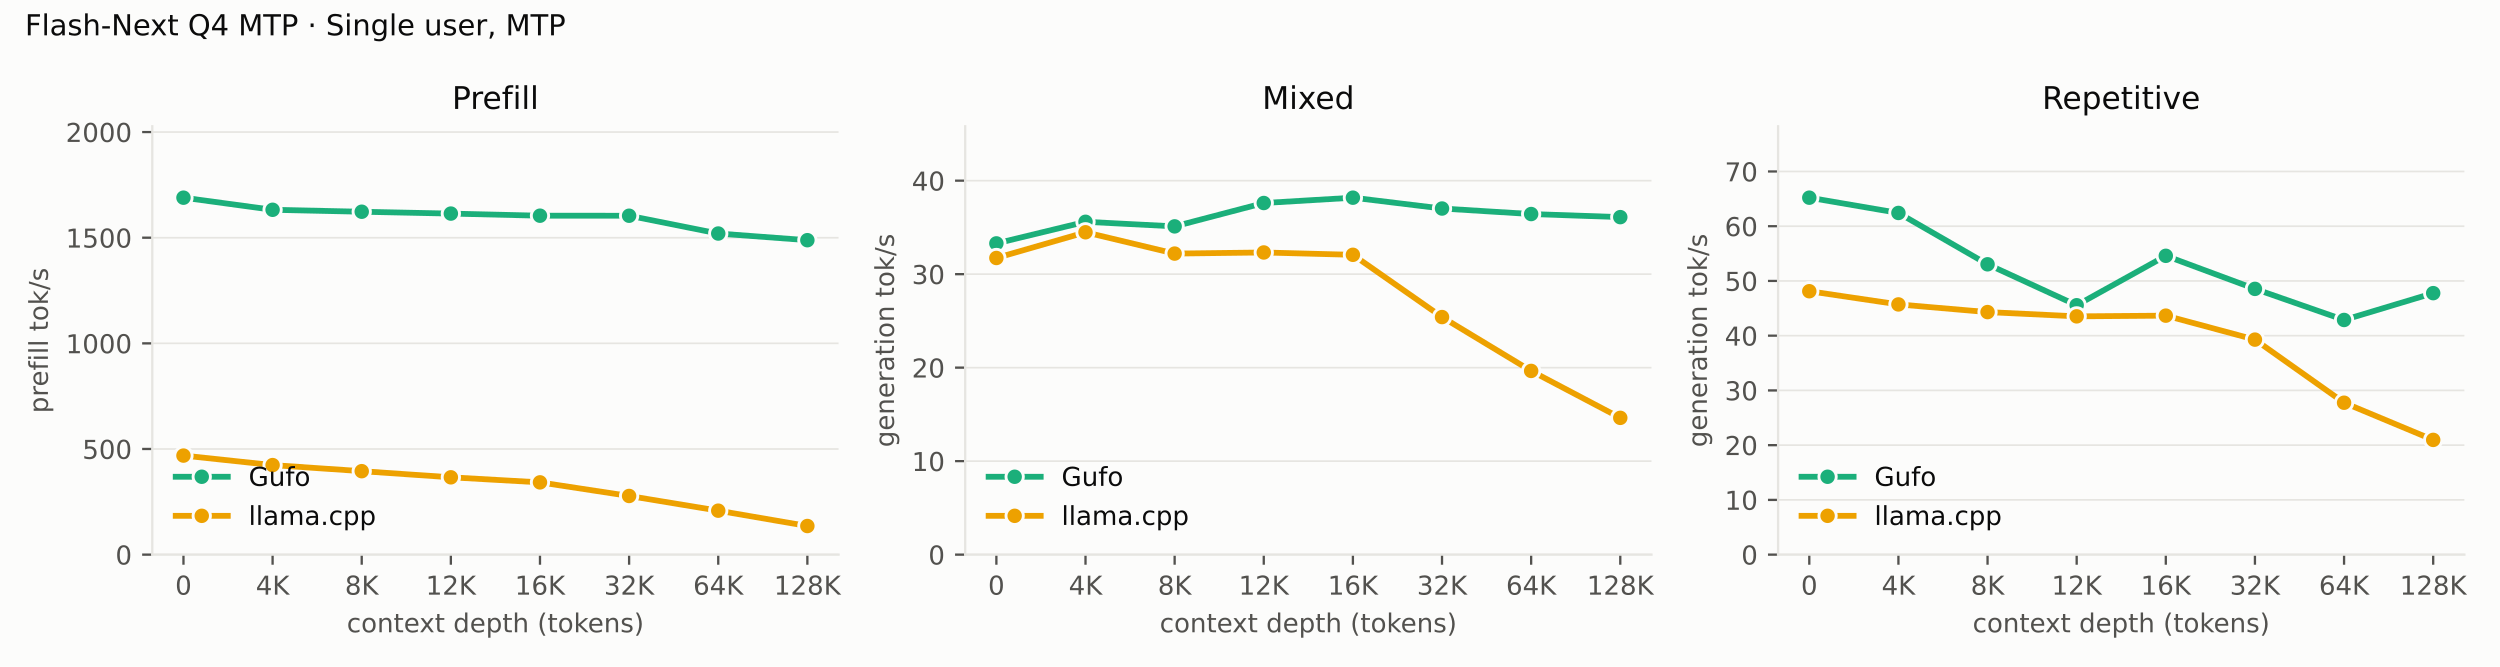
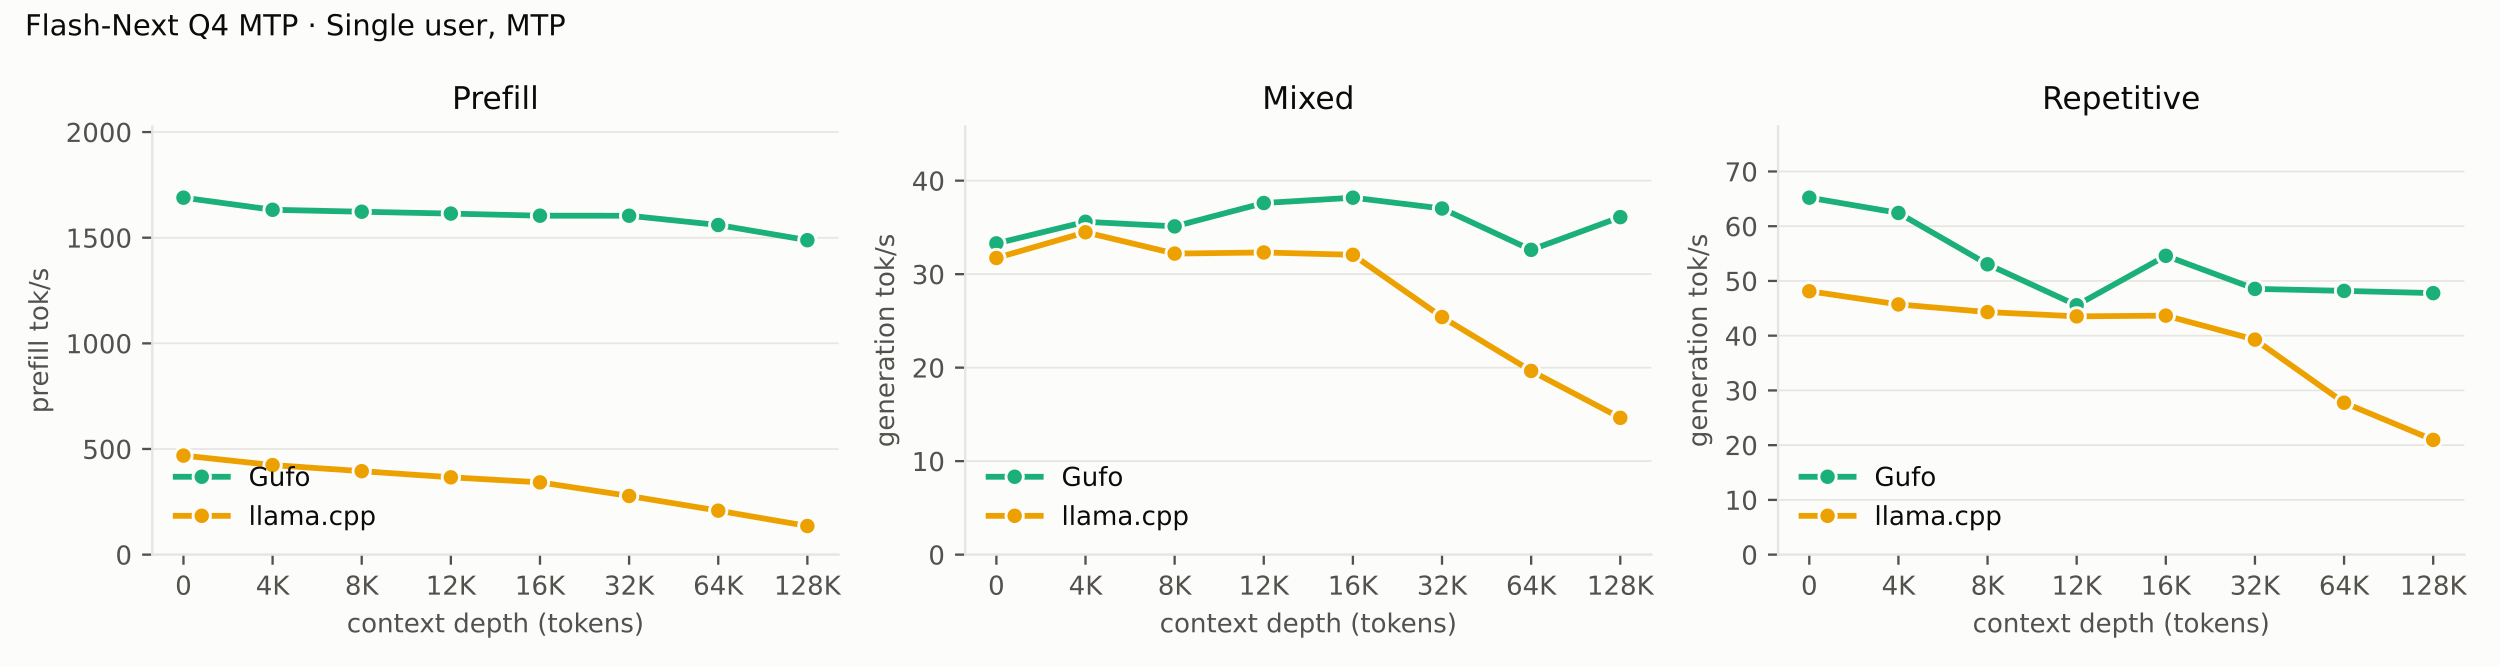
<svg xmlns="http://www.w3.org/2000/svg" xmlns:xlink="http://www.w3.org/1999/xlink" width="864pt" height="230.4pt" viewBox="0 0 864 230.4" version="1.1">
  <defs>
    <style type="text/css">*{stroke-linejoin: round; stroke-linecap: butt}</style>
  </defs>
  <g id="figure_1">
    <g id="patch_1">
      <path d="M 0 230.4 L 864 230.4 L 864 0 L 0 0 z " style="fill: #fcfcfb" />
    </g>
    <g id="axes_1">
      <g id="patch_2">
        <path d="M 52.626 191.679 L 289.806 191.679 L 289.806 43.647 L 52.626 43.647 z " style="fill: #fcfcfb" />
      </g>
      <g id="matplotlib.axis_1">
        <g id="xtick_1">
          <g id="line2d_1">
            <defs>
              <path id="m1ebf051f68" d="M 0 0 L 0 3.5 " style="stroke: #52514e; stroke-width: 0.8" />
            </defs>
            <g>
              <use xlink:href="#m1ebf051f68" x="63.407" y="191.679" style="fill: #52514e; stroke: #52514e; stroke-width: 0.8" />
            </g>
          </g>
          <g id="text_1">
            <text style="font-size: 9px; font-family: 'DejaVu Sans', 'Bitstream Vera Sans', 'Computer Modern Sans Serif', 'Lucida Grande', 'Verdana', 'Geneva', 'Lucid', 'Arial', 'Helvetica', 'Avant Garde', sans-serif; text-anchor: middle; fill: #52514e" x="63.407" y="205.517" transform="rotate(-0 63.40665 205.5172)">0</text>
          </g>
        </g>
        <g id="xtick_2">
          <g id="line2d_2">
            <g>
              <use xlink:href="#m1ebf051f68" x="94.209" y="191.679" style="fill: #52514e; stroke: #52514e; stroke-width: 0.8" />
            </g>
          </g>
          <g id="text_2">
            <text style="font-size: 9px; font-family: 'DejaVu Sans', 'Bitstream Vera Sans', 'Computer Modern Sans Serif', 'Lucida Grande', 'Verdana', 'Geneva', 'Lucid', 'Arial', 'Helvetica', 'Avant Garde', sans-serif; text-anchor: middle; fill: #52514e" x="94.209" y="205.517" transform="rotate(-0 94.20935 205.5172)">4K</text>
          </g>
        </g>
        <g id="xtick_3">
          <g id="line2d_3">
            <g>
              <use xlink:href="#m1ebf051f68" x="125.012" y="191.679" style="fill: #52514e; stroke: #52514e; stroke-width: 0.8" />
            </g>
          </g>
          <g id="text_3">
            <text style="font-size: 9px; font-family: 'DejaVu Sans', 'Bitstream Vera Sans', 'Computer Modern Sans Serif', 'Lucida Grande', 'Verdana', 'Geneva', 'Lucid', 'Arial', 'Helvetica', 'Avant Garde', sans-serif; text-anchor: middle; fill: #52514e" x="125.012" y="205.517" transform="rotate(-0 125.012 205.5172)">8K</text>
          </g>
        </g>
        <g id="xtick_4">
          <g id="line2d_4">
            <g>
              <use xlink:href="#m1ebf051f68" x="155.815" y="191.679" style="fill: #52514e; stroke: #52514e; stroke-width: 0.8" />
            </g>
          </g>
          <g id="text_4">
            <text style="font-size: 9px; font-family: 'DejaVu Sans', 'Bitstream Vera Sans', 'Computer Modern Sans Serif', 'Lucida Grande', 'Verdana', 'Geneva', 'Lucid', 'Arial', 'Helvetica', 'Avant Garde', sans-serif; text-anchor: middle; fill: #52514e" x="155.815" y="205.517" transform="rotate(-0 155.8147 205.5172)">12K</text>
          </g>
        </g>
        <g id="xtick_5">
          <g id="line2d_5">
            <g>
              <use xlink:href="#m1ebf051f68" x="186.617" y="191.679" style="fill: #52514e; stroke: #52514e; stroke-width: 0.8" />
            </g>
          </g>
          <g id="text_5">
            <text style="font-size: 9px; font-family: 'DejaVu Sans', 'Bitstream Vera Sans', 'Computer Modern Sans Serif', 'Lucida Grande', 'Verdana', 'Geneva', 'Lucid', 'Arial', 'Helvetica', 'Avant Garde', sans-serif; text-anchor: middle; fill: #52514e" x="186.617" y="205.517" transform="rotate(-0 186.6174 205.5172)">16K</text>
          </g>
        </g>
        <g id="xtick_6">
          <g id="line2d_6">
            <g>
              <use xlink:href="#m1ebf051f68" x="217.42" y="191.679" style="fill: #52514e; stroke: #52514e; stroke-width: 0.8" />
            </g>
          </g>
          <g id="text_6">
            <text style="font-size: 9px; font-family: 'DejaVu Sans', 'Bitstream Vera Sans', 'Computer Modern Sans Serif', 'Lucida Grande', 'Verdana', 'Geneva', 'Lucid', 'Arial', 'Helvetica', 'Avant Garde', sans-serif; text-anchor: middle; fill: #52514e" x="217.42" y="205.517" transform="rotate(-0 217.4201 205.5172)">32K</text>
          </g>
        </g>
        <g id="xtick_7">
          <g id="line2d_7">
            <g>
              <use xlink:href="#m1ebf051f68" x="248.223" y="191.679" style="fill: #52514e; stroke: #52514e; stroke-width: 0.8" />
            </g>
          </g>
          <g id="text_7">
            <text style="font-size: 9px; font-family: 'DejaVu Sans', 'Bitstream Vera Sans', 'Computer Modern Sans Serif', 'Lucida Grande', 'Verdana', 'Geneva', 'Lucid', 'Arial', 'Helvetica', 'Avant Garde', sans-serif; text-anchor: middle; fill: #52514e" x="248.223" y="205.517" transform="rotate(-0 248.2228 205.5172)">64K</text>
          </g>
        </g>
        <g id="xtick_8">
          <g id="line2d_8">
            <g>
              <use xlink:href="#m1ebf051f68" x="279.026" y="191.679" style="fill: #52514e; stroke: #52514e; stroke-width: 0.8" />
            </g>
          </g>
          <g id="text_8">
            <text style="font-size: 9px; font-family: 'DejaVu Sans', 'Bitstream Vera Sans', 'Computer Modern Sans Serif', 'Lucida Grande', 'Verdana', 'Geneva', 'Lucid', 'Arial', 'Helvetica', 'Avant Garde', sans-serif; text-anchor: middle; fill: #52514e" x="279.026" y="205.517" transform="rotate(-0 279.0255 205.5172)">128K</text>
          </g>
        </g>
        <g id="text_9">
          <text style="font-size: 9px; font-family: 'DejaVu Sans', 'Bitstream Vera Sans', 'Computer Modern Sans Serif', 'Lucida Grande', 'Verdana', 'Geneva', 'Lucid', 'Arial', 'Helvetica', 'Avant Garde', sans-serif; text-anchor: middle; fill: #52514e" x="171.216" y="218.518" transform="rotate(-0 171.2161 218.5179)">context depth (tokens)</text>
        </g>
      </g>
      <g id="matplotlib.axis_2">
        <g id="ytick_1">
          <g id="line2d_9">
            <path d="M 52.626 191.679 L 289.806 191.679 " clip-path="url(#p8acc81fe99)" style="fill: none; stroke: #e6e5e1; stroke-width: 0.6; stroke-linecap: square" />
          </g>
          <g id="line2d_10">
            <defs>
              <path id="m680e5b1e24" d="M 0 0 L -3.5 0 " style="stroke: #52514e; stroke-width: 0.8" />
            </defs>
            <g>
              <use xlink:href="#m680e5b1e24" x="52.626" y="191.679" style="fill: #52514e; stroke: #52514e; stroke-width: 0.8" />
            </g>
          </g>
          <g id="text_10">
            <text style="font-size: 9px; font-family: 'DejaVu Sans', 'Bitstream Vera Sans', 'Computer Modern Sans Serif', 'Lucida Grande', 'Verdana', 'Geneva', 'Lucid', 'Arial', 'Helvetica', 'Avant Garde', sans-serif; text-anchor: end; fill: #52514e" x="45.626" y="195.098" transform="rotate(-0 45.6257 195.0982)">0</text>
          </g>
        </g>
        <g id="ytick_2">
          <g id="line2d_11">
            <path d="M 52.626 155.17 L 289.806 155.17 " clip-path="url(#p8acc81fe99)" style="fill: none; stroke: #e6e5e1; stroke-width: 0.6; stroke-linecap: square" />
          </g>
          <g id="line2d_12">
            <g>
              <use xlink:href="#m680e5b1e24" x="52.626" y="155.17" style="fill: #52514e; stroke: #52514e; stroke-width: 0.8" />
            </g>
          </g>
          <g id="text_11">
            <text style="font-size: 9px; font-family: 'DejaVu Sans', 'Bitstream Vera Sans', 'Computer Modern Sans Serif', 'Lucida Grande', 'Verdana', 'Geneva', 'Lucid', 'Arial', 'Helvetica', 'Avant Garde', sans-serif; text-anchor: end; fill: #52514e" x="45.626" y="158.589" transform="rotate(-0 45.6257 158.5888)">500</text>
          </g>
        </g>
        <g id="ytick_3">
          <g id="line2d_13">
            <path d="M 52.626 118.66 L 289.806 118.66 " clip-path="url(#p8acc81fe99)" style="fill: none; stroke: #e6e5e1; stroke-width: 0.6; stroke-linecap: square" />
          </g>
          <g id="line2d_14">
            <g>
              <use xlink:href="#m680e5b1e24" x="52.626" y="118.66" style="fill: #52514e; stroke: #52514e; stroke-width: 0.8" />
            </g>
          </g>
          <g id="text_12">
            <text style="font-size: 9px; font-family: 'DejaVu Sans', 'Bitstream Vera Sans', 'Computer Modern Sans Serif', 'Lucida Grande', 'Verdana', 'Geneva', 'Lucid', 'Arial', 'Helvetica', 'Avant Garde', sans-serif; text-anchor: end; fill: #52514e" x="45.626" y="122.079" transform="rotate(-0 45.6257 122.0794)">1000</text>
          </g>
        </g>
        <g id="ytick_4">
          <g id="line2d_15">
            <path d="M 52.626 82.151 L 289.806 82.151 " clip-path="url(#p8acc81fe99)" style="fill: none; stroke: #e6e5e1; stroke-width: 0.6; stroke-linecap: square" />
          </g>
          <g id="line2d_16">
            <g>
              <use xlink:href="#m680e5b1e24" x="52.626" y="82.151" style="fill: #52514e; stroke: #52514e; stroke-width: 0.8" />
            </g>
          </g>
          <g id="text_13">
            <text style="font-size: 9px; font-family: 'DejaVu Sans', 'Bitstream Vera Sans', 'Computer Modern Sans Serif', 'Lucida Grande', 'Verdana', 'Geneva', 'Lucid', 'Arial', 'Helvetica', 'Avant Garde', sans-serif; text-anchor: end; fill: #52514e" x="45.626" y="85.57" transform="rotate(-0 45.6257 85.57003)">1500</text>
          </g>
        </g>
        <g id="ytick_5">
          <g id="line2d_17">
            <path d="M 52.626 45.642 L 289.806 45.642 " clip-path="url(#p8acc81fe99)" style="fill: none; stroke: #e6e5e1; stroke-width: 0.6; stroke-linecap: square" />
          </g>
          <g id="line2d_18">
            <g>
              <use xlink:href="#m680e5b1e24" x="52.626" y="45.642" style="fill: #52514e; stroke: #52514e; stroke-width: 0.8" />
            </g>
          </g>
          <g id="text_14">
            <text style="font-size: 9px; font-family: 'DejaVu Sans', 'Bitstream Vera Sans', 'Computer Modern Sans Serif', 'Lucida Grande', 'Verdana', 'Geneva', 'Lucid', 'Arial', 'Helvetica', 'Avant Garde', sans-serif; text-anchor: end; fill: #52514e" x="45.626" y="49.061" transform="rotate(-0 45.6257 49.06062)">2000</text>
          </g>
        </g>
        <g id="text_15">
          <text style="font-size: 9px; font-family: 'DejaVu Sans', 'Bitstream Vera Sans', 'Computer Modern Sans Serif', 'Lucida Grande', 'Verdana', 'Geneva', 'Lucid', 'Arial', 'Helvetica', 'Avant Garde', sans-serif; text-anchor: middle; fill: #52514e" x="16.559" y="117.663" transform="rotate(-90 16.55859 117.6632)">prefill tok/s</text>
        </g>
      </g>
      <g id="line2d_19">
-         <path d="M 63.407 68.319 L 94.209 72.504 L 125.012 73.175 L 155.815 73.816 L 186.617 74.545 L 217.42 74.559 L 248.223 80.707 L 279.026 83.011 " clip-path="url(#p8acc81fe99)" style="fill: none; stroke: #1baf7a; stroke-width: 2; stroke-linecap: square" />
+         <path d="M 63.407 68.319 L 94.209 72.504 L 125.012 73.175 L 155.815 73.816 L 186.617 74.545 L 217.42 74.559 L 248.223 77.762 L 279.026 83.011 " clip-path="url(#p8acc81fe99)" style="fill: none; stroke: #1baf7a; stroke-width: 2; stroke-linecap: square" />
        <defs>
          <path id="m52f97da8ad" d="M 0 3 C 0.796 3 1.559 2.684 2.121 2.121 C 2.684 1.559 3 0.796 3 0 C 3 -0.796 2.684 -1.559 2.121 -2.121 C 1.559 -2.684 0.796 -3 0 -3 C -0.796 -3 -1.559 -2.684 -2.121 -2.121 C -2.684 -1.559 -3 -0.796 -3 0 C -3 0.796 -2.684 1.559 -2.121 2.121 C -1.559 2.684 -0.796 3 0 3 z " style="stroke: #fcfcfb" />
        </defs>
        <g clip-path="url(#p8acc81fe99)">
          <use xlink:href="#m52f97da8ad" x="63.407" y="68.319" style="fill: #1baf7a; stroke: #fcfcfb" />
          <use xlink:href="#m52f97da8ad" x="94.209" y="72.504" style="fill: #1baf7a; stroke: #fcfcfb" />
          <use xlink:href="#m52f97da8ad" x="125.012" y="73.175" style="fill: #1baf7a; stroke: #fcfcfb" />
          <use xlink:href="#m52f97da8ad" x="155.815" y="73.816" style="fill: #1baf7a; stroke: #fcfcfb" />
          <use xlink:href="#m52f97da8ad" x="186.617" y="74.545" style="fill: #1baf7a; stroke: #fcfcfb" />
          <use xlink:href="#m52f97da8ad" x="217.42" y="74.559" style="fill: #1baf7a; stroke: #fcfcfb" />
-           <use xlink:href="#m52f97da8ad" x="248.223" y="80.707" style="fill: #1baf7a; stroke: #fcfcfb" />
+           <use xlink:href="#m52f97da8ad" x="248.223" y="77.762" style="fill: #1baf7a; stroke: #fcfcfb" />
          <use xlink:href="#m52f97da8ad" x="279.026" y="83.011" style="fill: #1baf7a; stroke: #fcfcfb" />
        </g>
      </g>
      <g id="line2d_20">
        <path d="M 63.407 157.451 L 94.209 160.735 L 125.012 162.838 L 155.815 164.961 L 186.617 166.708 L 217.42 171.409 L 248.223 176.488 L 279.026 181.791 " clip-path="url(#p8acc81fe99)" style="fill: none; stroke: #eda100; stroke-width: 2; stroke-linecap: square" />
        <defs>
          <path id="mb9ac056d34" d="M 0 3 C 0.796 3 1.559 2.684 2.121 2.121 C 2.684 1.559 3 0.796 3 0 C 3 -0.796 2.684 -1.559 2.121 -2.121 C 1.559 -2.684 0.796 -3 0 -3 C -0.796 -3 -1.559 -2.684 -2.121 -2.121 C -2.684 -1.559 -3 -0.796 -3 0 C -3 0.796 -2.684 1.559 -2.121 2.121 C -1.559 2.684 -0.796 3 0 3 z " style="stroke: #fcfcfb" />
        </defs>
        <g clip-path="url(#p8acc81fe99)">
          <use xlink:href="#mb9ac056d34" x="63.407" y="157.451" style="fill: #eda100; stroke: #fcfcfb" />
          <use xlink:href="#mb9ac056d34" x="94.209" y="160.735" style="fill: #eda100; stroke: #fcfcfb" />
          <use xlink:href="#mb9ac056d34" x="125.012" y="162.838" style="fill: #eda100; stroke: #fcfcfb" />
          <use xlink:href="#mb9ac056d34" x="155.815" y="164.961" style="fill: #eda100; stroke: #fcfcfb" />
          <use xlink:href="#mb9ac056d34" x="186.617" y="166.708" style="fill: #eda100; stroke: #fcfcfb" />
          <use xlink:href="#mb9ac056d34" x="217.42" y="171.409" style="fill: #eda100; stroke: #fcfcfb" />
          <use xlink:href="#mb9ac056d34" x="248.223" y="176.488" style="fill: #eda100; stroke: #fcfcfb" />
          <use xlink:href="#mb9ac056d34" x="279.026" y="181.791" style="fill: #eda100; stroke: #fcfcfb" />
        </g>
      </g>
      <g id="patch_3">
        <path d="M 52.626 191.679 L 52.626 43.647 " style="fill: none; stroke: #e6e5e1; stroke-width: 0.8; stroke-linejoin: miter; stroke-linecap: square" />
      </g>
      <g id="patch_4">
        <path d="M 52.626 191.679 L 289.806 191.679 " style="fill: none; stroke: #e6e5e1; stroke-width: 0.8; stroke-linejoin: miter; stroke-linecap: square" />
      </g>
      <g id="text_16">
        <text style="font-size: 10.8px; font-family: 'DejaVu Sans', 'Bitstream Vera Sans', 'Computer Modern Sans Serif', 'Lucida Grande', 'Verdana', 'Geneva', 'Lucid', 'Arial', 'Helvetica', 'Avant Garde', sans-serif; text-anchor: middle; fill: #0b0b0b" x="171.216" y="37.647" transform="rotate(-0 171.2161 37.64709)">Prefill</text>
      </g>
      <g id="legend_1">
        <g id="line2d_21">
          <path d="M 60.726 164.766 L 69.726 164.766 L 78.726 164.766 " style="fill: none; stroke: #1baf7a; stroke-width: 2; stroke-linecap: square" />
          <g>
            <use xlink:href="#m52f97da8ad" x="69.726" y="164.766" style="fill: #1baf7a; stroke: #fcfcfb" />
          </g>
        </g>
        <g id="text_17">
          <text style="font-size: 9px; font-family: 'DejaVu Sans', 'Bitstream Vera Sans', 'Computer Modern Sans Serif', 'Lucida Grande', 'Verdana', 'Geneva', 'Lucid', 'Arial', 'Helvetica', 'Avant Garde', sans-serif; text-anchor: start; fill: #0b0b0b" x="85.926" y="167.916" transform="rotate(-0 85.9257 167.9165)">Gufo</text>
        </g>
        <g id="line2d_22">
          <path d="M 60.726 178.267 L 69.726 178.267 L 78.726 178.267 " style="fill: none; stroke: #eda100; stroke-width: 2; stroke-linecap: square" />
          <g>
            <use xlink:href="#mb9ac056d34" x="69.726" y="178.267" style="fill: #eda100; stroke: #fcfcfb" />
          </g>
        </g>
        <g id="text_18">
          <text style="font-size: 9px; font-family: 'DejaVu Sans', 'Bitstream Vera Sans', 'Computer Modern Sans Serif', 'Lucida Grande', 'Verdana', 'Geneva', 'Lucid', 'Arial', 'Helvetica', 'Avant Garde', sans-serif; text-anchor: start; fill: #0b0b0b" x="85.926" y="181.417" transform="rotate(-0 85.9257 181.4172)">llama.cpp</text>
        </g>
      </g>
    </g>
    <g id="axes_2">
      <g id="patch_5">
        <path d="M 333.568 191.679 L 570.749 191.679 L 570.749 43.647 L 333.568 43.647 z " style="fill: #fcfcfb" />
      </g>
      <g id="matplotlib.axis_3">
        <g id="xtick_9">
          <g id="line2d_23">
            <g>
              <use xlink:href="#m1ebf051f68" x="344.349" y="191.679" style="fill: #52514e; stroke: #52514e; stroke-width: 0.8" />
            </g>
          </g>
          <g id="text_19">
            <text style="font-size: 9px; font-family: 'DejaVu Sans', 'Bitstream Vera Sans', 'Computer Modern Sans Serif', 'Lucida Grande', 'Verdana', 'Geneva', 'Lucid', 'Arial', 'Helvetica', 'Avant Garde', sans-serif; text-anchor: middle; fill: #52514e" x="344.349" y="205.517" transform="rotate(-0 344.3491 205.5172)">0</text>
          </g>
        </g>
        <g id="xtick_10">
          <g id="line2d_24">
            <g>
              <use xlink:href="#m1ebf051f68" x="375.152" y="191.679" style="fill: #52514e; stroke: #52514e; stroke-width: 0.8" />
            </g>
          </g>
          <g id="text_20">
            <text style="font-size: 9px; font-family: 'DejaVu Sans', 'Bitstream Vera Sans', 'Computer Modern Sans Serif', 'Lucida Grande', 'Verdana', 'Geneva', 'Lucid', 'Arial', 'Helvetica', 'Avant Garde', sans-serif; text-anchor: middle; fill: #52514e" x="375.152" y="205.517" transform="rotate(-0 375.1518 205.5172)">4K</text>
          </g>
        </g>
        <g id="xtick_11">
          <g id="line2d_25">
            <g>
              <use xlink:href="#m1ebf051f68" x="405.955" y="191.679" style="fill: #52514e; stroke: #52514e; stroke-width: 0.8" />
            </g>
          </g>
          <g id="text_21">
            <text style="font-size: 9px; font-family: 'DejaVu Sans', 'Bitstream Vera Sans', 'Computer Modern Sans Serif', 'Lucida Grande', 'Verdana', 'Geneva', 'Lucid', 'Arial', 'Helvetica', 'Avant Garde', sans-serif; text-anchor: middle; fill: #52514e" x="405.955" y="205.517" transform="rotate(-0 405.9545 205.5172)">8K</text>
          </g>
        </g>
        <g id="xtick_12">
          <g id="line2d_26">
            <g>
              <use xlink:href="#m1ebf051f68" x="436.757" y="191.679" style="fill: #52514e; stroke: #52514e; stroke-width: 0.8" />
            </g>
          </g>
          <g id="text_22">
            <text style="font-size: 9px; font-family: 'DejaVu Sans', 'Bitstream Vera Sans', 'Computer Modern Sans Serif', 'Lucida Grande', 'Verdana', 'Geneva', 'Lucid', 'Arial', 'Helvetica', 'Avant Garde', sans-serif; text-anchor: middle; fill: #52514e" x="436.757" y="205.517" transform="rotate(-0 436.7572 205.5172)">12K</text>
          </g>
        </g>
        <g id="xtick_13">
          <g id="line2d_27">
            <g>
              <use xlink:href="#m1ebf051f68" x="467.56" y="191.679" style="fill: #52514e; stroke: #52514e; stroke-width: 0.8" />
            </g>
          </g>
          <g id="text_23">
            <text style="font-size: 9px; font-family: 'DejaVu Sans', 'Bitstream Vera Sans', 'Computer Modern Sans Serif', 'Lucida Grande', 'Verdana', 'Geneva', 'Lucid', 'Arial', 'Helvetica', 'Avant Garde', sans-serif; text-anchor: middle; fill: #52514e" x="467.56" y="205.517" transform="rotate(-0 467.5599 205.5172)">16K</text>
          </g>
        </g>
        <g id="xtick_14">
          <g id="line2d_28">
            <g>
              <use xlink:href="#m1ebf051f68" x="498.363" y="191.679" style="fill: #52514e; stroke: #52514e; stroke-width: 0.8" />
            </g>
          </g>
          <g id="text_24">
            <text style="font-size: 9px; font-family: 'DejaVu Sans', 'Bitstream Vera Sans', 'Computer Modern Sans Serif', 'Lucida Grande', 'Verdana', 'Geneva', 'Lucid', 'Arial', 'Helvetica', 'Avant Garde', sans-serif; text-anchor: middle; fill: #52514e" x="498.363" y="205.517" transform="rotate(-0 498.3626 205.5172)">32K</text>
          </g>
        </g>
        <g id="xtick_15">
          <g id="line2d_29">
            <g>
              <use xlink:href="#m1ebf051f68" x="529.165" y="191.679" style="fill: #52514e; stroke: #52514e; stroke-width: 0.8" />
            </g>
          </g>
          <g id="text_25">
            <text style="font-size: 9px; font-family: 'DejaVu Sans', 'Bitstream Vera Sans', 'Computer Modern Sans Serif', 'Lucida Grande', 'Verdana', 'Geneva', 'Lucid', 'Arial', 'Helvetica', 'Avant Garde', sans-serif; text-anchor: middle; fill: #52514e" x="529.165" y="205.517" transform="rotate(-0 529.1653 205.5172)">64K</text>
          </g>
        </g>
        <g id="xtick_16">
          <g id="line2d_30">
            <g>
              <use xlink:href="#m1ebf051f68" x="559.968" y="191.679" style="fill: #52514e; stroke: #52514e; stroke-width: 0.8" />
            </g>
          </g>
          <g id="text_26">
            <text style="font-size: 9px; font-family: 'DejaVu Sans', 'Bitstream Vera Sans', 'Computer Modern Sans Serif', 'Lucida Grande', 'Verdana', 'Geneva', 'Lucid', 'Arial', 'Helvetica', 'Avant Garde', sans-serif; text-anchor: middle; fill: #52514e" x="559.968" y="205.517" transform="rotate(-0 559.968 205.5172)">128K</text>
          </g>
        </g>
        <g id="text_27">
          <text style="font-size: 9px; font-family: 'DejaVu Sans', 'Bitstream Vera Sans', 'Computer Modern Sans Serif', 'Lucida Grande', 'Verdana', 'Geneva', 'Lucid', 'Arial', 'Helvetica', 'Avant Garde', sans-serif; text-anchor: middle; fill: #52514e" x="452.159" y="218.518" transform="rotate(-0 452.1586 218.5179)">context depth (tokens)</text>
        </g>
      </g>
      <g id="matplotlib.axis_4">
        <g id="ytick_6">
          <g id="line2d_31">
            <path d="M 333.568 191.679 L 570.749 191.679 " clip-path="url(#p85067f14d9)" style="fill: none; stroke: #e6e5e1; stroke-width: 0.6; stroke-linecap: square" />
          </g>
          <g id="line2d_32">
            <g>
              <use xlink:href="#m680e5b1e24" x="333.568" y="191.679" style="fill: #52514e; stroke: #52514e; stroke-width: 0.8" />
            </g>
          </g>
          <g id="text_28">
            <text style="font-size: 9px; font-family: 'DejaVu Sans', 'Bitstream Vera Sans', 'Computer Modern Sans Serif', 'Lucida Grande', 'Verdana', 'Geneva', 'Lucid', 'Arial', 'Helvetica', 'Avant Garde', sans-serif; text-anchor: end; fill: #52514e" x="326.568" y="195.098" transform="rotate(-0 326.5682 195.0982)">0</text>
          </g>
        </g>
        <g id="ytick_7">
          <g id="line2d_33">
            <path d="M 333.568 159.369 L 570.749 159.369 " clip-path="url(#p85067f14d9)" style="fill: none; stroke: #e6e5e1; stroke-width: 0.6; stroke-linecap: square" />
          </g>
          <g id="line2d_34">
            <g>
              <use xlink:href="#m680e5b1e24" x="333.568" y="159.369" style="fill: #52514e; stroke: #52514e; stroke-width: 0.8" />
            </g>
          </g>
          <g id="text_29">
            <text style="font-size: 9px; font-family: 'DejaVu Sans', 'Bitstream Vera Sans', 'Computer Modern Sans Serif', 'Lucida Grande', 'Verdana', 'Geneva', 'Lucid', 'Arial', 'Helvetica', 'Avant Garde', sans-serif; text-anchor: end; fill: #52514e" x="326.568" y="162.788" transform="rotate(-0 326.5682 162.7881)">10</text>
          </g>
        </g>
        <g id="ytick_8">
          <g id="line2d_35">
            <path d="M 333.568 127.059 L 570.749 127.059 " clip-path="url(#p85067f14d9)" style="fill: none; stroke: #e6e5e1; stroke-width: 0.6; stroke-linecap: square" />
          </g>
          <g id="line2d_36">
            <g>
              <use xlink:href="#m680e5b1e24" x="333.568" y="127.059" style="fill: #52514e; stroke: #52514e; stroke-width: 0.8" />
            </g>
          </g>
          <g id="text_30">
            <text style="font-size: 9px; font-family: 'DejaVu Sans', 'Bitstream Vera Sans', 'Computer Modern Sans Serif', 'Lucida Grande', 'Verdana', 'Geneva', 'Lucid', 'Arial', 'Helvetica', 'Avant Garde', sans-serif; text-anchor: end; fill: #52514e" x="326.568" y="130.478" transform="rotate(-0 326.5682 130.4779)">20</text>
          </g>
        </g>
        <g id="ytick_9">
          <g id="line2d_37">
            <path d="M 333.568 94.749 L 570.749 94.749 " clip-path="url(#p85067f14d9)" style="fill: none; stroke: #e6e5e1; stroke-width: 0.6; stroke-linecap: square" />
          </g>
          <g id="line2d_38">
            <g>
              <use xlink:href="#m680e5b1e24" x="333.568" y="94.749" style="fill: #52514e; stroke: #52514e; stroke-width: 0.8" />
            </g>
          </g>
          <g id="text_31">
            <text style="font-size: 9px; font-family: 'DejaVu Sans', 'Bitstream Vera Sans', 'Computer Modern Sans Serif', 'Lucida Grande', 'Verdana', 'Geneva', 'Lucid', 'Arial', 'Helvetica', 'Avant Garde', sans-serif; text-anchor: end; fill: #52514e" x="326.568" y="98.168" transform="rotate(-0 326.5682 98.16778)">30</text>
          </g>
        </g>
        <g id="ytick_10">
          <g id="line2d_39">
            <path d="M 333.568 62.439 L 570.749 62.439 " clip-path="url(#p85067f14d9)" style="fill: none; stroke: #e6e5e1; stroke-width: 0.6; stroke-linecap: square" />
          </g>
          <g id="line2d_40">
            <g>
              <use xlink:href="#m680e5b1e24" x="333.568" y="62.439" style="fill: #52514e; stroke: #52514e; stroke-width: 0.8" />
            </g>
          </g>
          <g id="text_32">
            <text style="font-size: 9px; font-family: 'DejaVu Sans', 'Bitstream Vera Sans', 'Computer Modern Sans Serif', 'Lucida Grande', 'Verdana', 'Geneva', 'Lucid', 'Arial', 'Helvetica', 'Avant Garde', sans-serif; text-anchor: end; fill: #52514e" x="326.568" y="65.858" transform="rotate(-0 326.5682 65.85762)">40</text>
          </g>
        </g>
        <g id="text_33">
          <text style="font-size: 9px; font-family: 'DejaVu Sans', 'Bitstream Vera Sans', 'Computer Modern Sans Serif', 'Lucida Grande', 'Verdana', 'Geneva', 'Lucid', 'Arial', 'Helvetica', 'Avant Garde', sans-serif; text-anchor: middle; fill: #52514e" x="308.954" y="117.663" transform="rotate(-90 308.9536 117.6632)">generation tok/s</text>
        </g>
      </g>
      <g id="line2d_41">
-         <path d="M 344.349 84.119 L 375.152 76.655 L 405.955 78.238 L 436.757 70.161 L 467.56 68.319 L 498.363 72.067 L 529.165 73.973 L 559.968 75.04 " clip-path="url(#p85067f14d9)" style="fill: none; stroke: #1baf7a; stroke-width: 2; stroke-linecap: square" />
+         <path d="M 344.349 84.119 L 375.152 76.655 L 405.955 78.238 L 436.757 70.161 L 467.56 68.319 L 498.363 72.067 L 529.165 86.348 L 559.968 75.04 " clip-path="url(#p85067f14d9)" style="fill: none; stroke: #1baf7a; stroke-width: 2; stroke-linecap: square" />
        <g clip-path="url(#p85067f14d9)">
          <use xlink:href="#m52f97da8ad" x="344.349" y="84.119" style="fill: #1baf7a; stroke: #fcfcfb" />
          <use xlink:href="#m52f97da8ad" x="375.152" y="76.655" style="fill: #1baf7a; stroke: #fcfcfb" />
          <use xlink:href="#m52f97da8ad" x="405.955" y="78.238" style="fill: #1baf7a; stroke: #fcfcfb" />
          <use xlink:href="#m52f97da8ad" x="436.757" y="70.161" style="fill: #1baf7a; stroke: #fcfcfb" />
          <use xlink:href="#m52f97da8ad" x="467.56" y="68.319" style="fill: #1baf7a; stroke: #fcfcfb" />
          <use xlink:href="#m52f97da8ad" x="498.363" y="72.067" style="fill: #1baf7a; stroke: #fcfcfb" />
-           <use xlink:href="#m52f97da8ad" x="529.165" y="73.973" style="fill: #1baf7a; stroke: #fcfcfb" />
+           <use xlink:href="#m52f97da8ad" x="529.165" y="86.348" style="fill: #1baf7a; stroke: #fcfcfb" />
          <use xlink:href="#m52f97da8ad" x="559.968" y="75.04" style="fill: #1baf7a; stroke: #fcfcfb" />
        </g>
      </g>
      <g id="line2d_42">
        <path d="M 344.349 89.159 L 375.152 80.274 L 405.955 87.641 L 436.757 87.253 L 467.56 88.061 L 498.363 109.579 L 529.165 128.19 L 559.968 144.41 " clip-path="url(#p85067f14d9)" style="fill: none; stroke: #eda100; stroke-width: 2; stroke-linecap: square" />
        <g clip-path="url(#p85067f14d9)">
          <use xlink:href="#mb9ac056d34" x="344.349" y="89.159" style="fill: #eda100; stroke: #fcfcfb" />
          <use xlink:href="#mb9ac056d34" x="375.152" y="80.274" style="fill: #eda100; stroke: #fcfcfb" />
          <use xlink:href="#mb9ac056d34" x="405.955" y="87.641" style="fill: #eda100; stroke: #fcfcfb" />
          <use xlink:href="#mb9ac056d34" x="436.757" y="87.253" style="fill: #eda100; stroke: #fcfcfb" />
          <use xlink:href="#mb9ac056d34" x="467.56" y="88.061" style="fill: #eda100; stroke: #fcfcfb" />
          <use xlink:href="#mb9ac056d34" x="498.363" y="109.579" style="fill: #eda100; stroke: #fcfcfb" />
          <use xlink:href="#mb9ac056d34" x="529.165" y="128.19" style="fill: #eda100; stroke: #fcfcfb" />
          <use xlink:href="#mb9ac056d34" x="559.968" y="144.41" style="fill: #eda100; stroke: #fcfcfb" />
        </g>
      </g>
      <g id="patch_6">
        <path d="M 333.568 191.679 L 333.568 43.647 " style="fill: none; stroke: #e6e5e1; stroke-width: 0.8; stroke-linejoin: miter; stroke-linecap: square" />
      </g>
      <g id="patch_7">
        <path d="M 333.568 191.679 L 570.749 191.679 " style="fill: none; stroke: #e6e5e1; stroke-width: 0.8; stroke-linejoin: miter; stroke-linecap: square" />
      </g>
      <g id="text_34">
        <text style="font-size: 10.8px; font-family: 'DejaVu Sans', 'Bitstream Vera Sans', 'Computer Modern Sans Serif', 'Lucida Grande', 'Verdana', 'Geneva', 'Lucid', 'Arial', 'Helvetica', 'Avant Garde', sans-serif; text-anchor: middle; fill: #0b0b0b" x="452.159" y="37.647" transform="rotate(-0 452.1586 37.64709)">Mixed</text>
      </g>
      <g id="legend_2">
        <g id="line2d_43">
          <path d="M 341.668 164.766 L 350.668 164.766 L 359.668 164.766 " style="fill: none; stroke: #1baf7a; stroke-width: 2; stroke-linecap: square" />
          <g>
            <use xlink:href="#m52f97da8ad" x="350.668" y="164.766" style="fill: #1baf7a; stroke: #fcfcfb" />
          </g>
        </g>
        <g id="text_35">
          <text style="font-size: 9px; font-family: 'DejaVu Sans', 'Bitstream Vera Sans', 'Computer Modern Sans Serif', 'Lucida Grande', 'Verdana', 'Geneva', 'Lucid', 'Arial', 'Helvetica', 'Avant Garde', sans-serif; text-anchor: start; fill: #0b0b0b" x="366.868" y="167.916" transform="rotate(-0 366.8682 167.9165)">Gufo</text>
        </g>
        <g id="line2d_44">
          <path d="M 341.668 178.267 L 350.668 178.267 L 359.668 178.267 " style="fill: none; stroke: #eda100; stroke-width: 2; stroke-linecap: square" />
          <g>
            <use xlink:href="#mb9ac056d34" x="350.668" y="178.267" style="fill: #eda100; stroke: #fcfcfb" />
          </g>
        </g>
        <g id="text_36">
          <text style="font-size: 9px; font-family: 'DejaVu Sans', 'Bitstream Vera Sans', 'Computer Modern Sans Serif', 'Lucida Grande', 'Verdana', 'Geneva', 'Lucid', 'Arial', 'Helvetica', 'Avant Garde', sans-serif; text-anchor: start; fill: #0b0b0b" x="366.868" y="181.417" transform="rotate(-0 366.8682 181.4172)">llama.cpp</text>
        </g>
      </g>
    </g>
    <g id="axes_3">
      <g id="patch_8">
        <path d="M 614.511 191.679 L 851.691 191.679 L 851.691 43.647 L 614.511 43.647 z " style="fill: #fcfcfb" />
      </g>
      <g id="matplotlib.axis_5">
        <g id="xtick_17">
          <g id="line2d_45">
            <g>
              <use xlink:href="#m1ebf051f68" x="625.292" y="191.679" style="fill: #52514e; stroke: #52514e; stroke-width: 0.8" />
            </g>
          </g>
          <g id="text_37">
            <text style="font-size: 9px; font-family: 'DejaVu Sans', 'Bitstream Vera Sans', 'Computer Modern Sans Serif', 'Lucida Grande', 'Verdana', 'Geneva', 'Lucid', 'Arial', 'Helvetica', 'Avant Garde', sans-serif; text-anchor: middle; fill: #52514e" x="625.292" y="205.517" transform="rotate(-0 625.2916 205.5172)">0</text>
          </g>
        </g>
        <g id="xtick_18">
          <g id="line2d_46">
            <g>
              <use xlink:href="#m1ebf051f68" x="656.094" y="191.679" style="fill: #52514e; stroke: #52514e; stroke-width: 0.8" />
            </g>
          </g>
          <g id="text_38">
            <text style="font-size: 9px; font-family: 'DejaVu Sans', 'Bitstream Vera Sans', 'Computer Modern Sans Serif', 'Lucida Grande', 'Verdana', 'Geneva', 'Lucid', 'Arial', 'Helvetica', 'Avant Garde', sans-serif; text-anchor: middle; fill: #52514e" x="656.094" y="205.517" transform="rotate(-0 656.0943 205.5172)">4K</text>
          </g>
        </g>
        <g id="xtick_19">
          <g id="line2d_47">
            <g>
              <use xlink:href="#m1ebf051f68" x="686.897" y="191.679" style="fill: #52514e; stroke: #52514e; stroke-width: 0.8" />
            </g>
          </g>
          <g id="text_39">
            <text style="font-size: 9px; font-family: 'DejaVu Sans', 'Bitstream Vera Sans', 'Computer Modern Sans Serif', 'Lucida Grande', 'Verdana', 'Geneva', 'Lucid', 'Arial', 'Helvetica', 'Avant Garde', sans-serif; text-anchor: middle; fill: #52514e" x="686.897" y="205.517" transform="rotate(-0 686.897 205.5172)">8K</text>
          </g>
        </g>
        <g id="xtick_20">
          <g id="line2d_48">
            <g>
              <use xlink:href="#m1ebf051f68" x="717.7" y="191.679" style="fill: #52514e; stroke: #52514e; stroke-width: 0.8" />
            </g>
          </g>
          <g id="text_40">
            <text style="font-size: 9px; font-family: 'DejaVu Sans', 'Bitstream Vera Sans', 'Computer Modern Sans Serif', 'Lucida Grande', 'Verdana', 'Geneva', 'Lucid', 'Arial', 'Helvetica', 'Avant Garde', sans-serif; text-anchor: middle; fill: #52514e" x="717.7" y="205.517" transform="rotate(-0 717.6997 205.5172)">12K</text>
          </g>
        </g>
        <g id="xtick_21">
          <g id="line2d_49">
            <g>
              <use xlink:href="#m1ebf051f68" x="748.502" y="191.679" style="fill: #52514e; stroke: #52514e; stroke-width: 0.8" />
            </g>
          </g>
          <g id="text_41">
            <text style="font-size: 9px; font-family: 'DejaVu Sans', 'Bitstream Vera Sans', 'Computer Modern Sans Serif', 'Lucida Grande', 'Verdana', 'Geneva', 'Lucid', 'Arial', 'Helvetica', 'Avant Garde', sans-serif; text-anchor: middle; fill: #52514e" x="748.502" y="205.517" transform="rotate(-0 748.5024 205.5172)">16K</text>
          </g>
        </g>
        <g id="xtick_22">
          <g id="line2d_50">
            <g>
              <use xlink:href="#m1ebf051f68" x="779.305" y="191.679" style="fill: #52514e; stroke: #52514e; stroke-width: 0.8" />
            </g>
          </g>
          <g id="text_42">
            <text style="font-size: 9px; font-family: 'DejaVu Sans', 'Bitstream Vera Sans', 'Computer Modern Sans Serif', 'Lucida Grande', 'Verdana', 'Geneva', 'Lucid', 'Arial', 'Helvetica', 'Avant Garde', sans-serif; text-anchor: middle; fill: #52514e" x="779.305" y="205.517" transform="rotate(-0 779.3051 205.5172)">32K</text>
          </g>
        </g>
        <g id="xtick_23">
          <g id="line2d_51">
            <g>
              <use xlink:href="#m1ebf051f68" x="810.108" y="191.679" style="fill: #52514e; stroke: #52514e; stroke-width: 0.8" />
            </g>
          </g>
          <g id="text_43">
            <text style="font-size: 9px; font-family: 'DejaVu Sans', 'Bitstream Vera Sans', 'Computer Modern Sans Serif', 'Lucida Grande', 'Verdana', 'Geneva', 'Lucid', 'Arial', 'Helvetica', 'Avant Garde', sans-serif; text-anchor: middle; fill: #52514e" x="810.108" y="205.517" transform="rotate(-0 810.1078 205.5172)">64K</text>
          </g>
        </g>
        <g id="xtick_24">
          <g id="line2d_52">
            <g>
              <use xlink:href="#m1ebf051f68" x="840.911" y="191.679" style="fill: #52514e; stroke: #52514e; stroke-width: 0.8" />
            </g>
          </g>
          <g id="text_44">
            <text style="font-size: 9px; font-family: 'DejaVu Sans', 'Bitstream Vera Sans', 'Computer Modern Sans Serif', 'Lucida Grande', 'Verdana', 'Geneva', 'Lucid', 'Arial', 'Helvetica', 'Avant Garde', sans-serif; text-anchor: middle; fill: #52514e" x="840.911" y="205.517" transform="rotate(-0 840.9105 205.5172)">128K</text>
          </g>
        </g>
        <g id="text_45">
          <text style="font-size: 9px; font-family: 'DejaVu Sans', 'Bitstream Vera Sans', 'Computer Modern Sans Serif', 'Lucida Grande', 'Verdana', 'Geneva', 'Lucid', 'Arial', 'Helvetica', 'Avant Garde', sans-serif; text-anchor: middle; fill: #52514e" x="733.101" y="218.518" transform="rotate(-0 733.1011 218.5179)">context depth (tokens)</text>
        </g>
      </g>
      <g id="matplotlib.axis_6">
        <g id="ytick_11">
          <g id="line2d_53">
            <path d="M 614.511 191.679 L 851.691 191.679 " clip-path="url(#pa87ad91062)" style="fill: none; stroke: #e6e5e1; stroke-width: 0.6; stroke-linecap: square" />
          </g>
          <g id="line2d_54">
            <g>
              <use xlink:href="#m680e5b1e24" x="614.511" y="191.679" style="fill: #52514e; stroke: #52514e; stroke-width: 0.8" />
            </g>
          </g>
          <g id="text_46">
            <text style="font-size: 9px; font-family: 'DejaVu Sans', 'Bitstream Vera Sans', 'Computer Modern Sans Serif', 'Lucida Grande', 'Verdana', 'Geneva', 'Lucid', 'Arial', 'Helvetica', 'Avant Garde', sans-serif; text-anchor: end; fill: #52514e" x="607.511" y="195.098" transform="rotate(-0 607.5107 195.0982)">0</text>
          </g>
        </g>
        <g id="ytick_12">
          <g id="line2d_55">
            <path d="M 614.511 172.762 L 851.691 172.762 " clip-path="url(#pa87ad91062)" style="fill: none; stroke: #e6e5e1; stroke-width: 0.6; stroke-linecap: square" />
          </g>
          <g id="line2d_56">
            <g>
              <use xlink:href="#m680e5b1e24" x="614.511" y="172.762" style="fill: #52514e; stroke: #52514e; stroke-width: 0.8" />
            </g>
          </g>
          <g id="text_47">
            <text style="font-size: 9px; font-family: 'DejaVu Sans', 'Bitstream Vera Sans', 'Computer Modern Sans Serif', 'Lucida Grande', 'Verdana', 'Geneva', 'Lucid', 'Arial', 'Helvetica', 'Avant Garde', sans-serif; text-anchor: end; fill: #52514e" x="607.511" y="176.181" transform="rotate(-0 607.5107 176.1809)">10</text>
          </g>
        </g>
        <g id="ytick_13">
          <g id="line2d_57">
            <path d="M 614.511 153.845 L 851.691 153.845 " clip-path="url(#pa87ad91062)" style="fill: none; stroke: #e6e5e1; stroke-width: 0.6; stroke-linecap: square" />
          </g>
          <g id="line2d_58">
            <g>
              <use xlink:href="#m680e5b1e24" x="614.511" y="153.845" style="fill: #52514e; stroke: #52514e; stroke-width: 0.8" />
            </g>
          </g>
          <g id="text_48">
            <text style="font-size: 9px; font-family: 'DejaVu Sans', 'Bitstream Vera Sans', 'Computer Modern Sans Serif', 'Lucida Grande', 'Verdana', 'Geneva', 'Lucid', 'Arial', 'Helvetica', 'Avant Garde', sans-serif; text-anchor: end; fill: #52514e" x="607.511" y="157.264" transform="rotate(-0 607.5107 157.2635)">20</text>
          </g>
        </g>
        <g id="ytick_14">
          <g id="line2d_59">
            <path d="M 614.511 134.927 L 851.691 134.927 " clip-path="url(#pa87ad91062)" style="fill: none; stroke: #e6e5e1; stroke-width: 0.6; stroke-linecap: square" />
          </g>
          <g id="line2d_60">
            <g>
              <use xlink:href="#m680e5b1e24" x="614.511" y="134.927" style="fill: #52514e; stroke: #52514e; stroke-width: 0.8" />
            </g>
          </g>
          <g id="text_49">
            <text style="font-size: 9px; font-family: 'DejaVu Sans', 'Bitstream Vera Sans', 'Computer Modern Sans Serif', 'Lucida Grande', 'Verdana', 'Geneva', 'Lucid', 'Arial', 'Helvetica', 'Avant Garde', sans-serif; text-anchor: end; fill: #52514e" x="607.511" y="138.346" transform="rotate(-0 607.5107 138.3461)">30</text>
          </g>
        </g>
        <g id="ytick_15">
          <g id="line2d_61">
            <path d="M 614.511 116.01 L 851.691 116.01 " clip-path="url(#pa87ad91062)" style="fill: none; stroke: #e6e5e1; stroke-width: 0.6; stroke-linecap: square" />
          </g>
          <g id="line2d_62">
            <g>
              <use xlink:href="#m680e5b1e24" x="614.511" y="116.01" style="fill: #52514e; stroke: #52514e; stroke-width: 0.8" />
            </g>
          </g>
          <g id="text_50">
            <text style="font-size: 9px; font-family: 'DejaVu Sans', 'Bitstream Vera Sans', 'Computer Modern Sans Serif', 'Lucida Grande', 'Verdana', 'Geneva', 'Lucid', 'Arial', 'Helvetica', 'Avant Garde', sans-serif; text-anchor: end; fill: #52514e" x="607.511" y="119.429" transform="rotate(-0 607.5107 119.4288)">40</text>
          </g>
        </g>
        <g id="ytick_16">
          <g id="line2d_63">
            <path d="M 614.511 97.092 L 851.691 97.092 " clip-path="url(#pa87ad91062)" style="fill: none; stroke: #e6e5e1; stroke-width: 0.6; stroke-linecap: square" />
          </g>
          <g id="line2d_64">
            <g>
              <use xlink:href="#m680e5b1e24" x="614.511" y="97.092" style="fill: #52514e; stroke: #52514e; stroke-width: 0.8" />
            </g>
          </g>
          <g id="text_51">
            <text style="font-size: 9px; font-family: 'DejaVu Sans', 'Bitstream Vera Sans', 'Computer Modern Sans Serif', 'Lucida Grande', 'Verdana', 'Geneva', 'Lucid', 'Arial', 'Helvetica', 'Avant Garde', sans-serif; text-anchor: end; fill: #52514e" x="607.511" y="100.511" transform="rotate(-0 607.5107 100.5114)">50</text>
          </g>
        </g>
        <g id="ytick_17">
          <g id="line2d_65">
            <path d="M 614.511 78.175 L 851.691 78.175 " clip-path="url(#pa87ad91062)" style="fill: none; stroke: #e6e5e1; stroke-width: 0.6; stroke-linecap: square" />
          </g>
          <g id="line2d_66">
            <g>
              <use xlink:href="#m680e5b1e24" x="614.511" y="78.175" style="fill: #52514e; stroke: #52514e; stroke-width: 0.8" />
            </g>
          </g>
          <g id="text_52">
            <text style="font-size: 9px; font-family: 'DejaVu Sans', 'Bitstream Vera Sans', 'Computer Modern Sans Serif', 'Lucida Grande', 'Verdana', 'Geneva', 'Lucid', 'Arial', 'Helvetica', 'Avant Garde', sans-serif; text-anchor: end; fill: #52514e" x="607.511" y="81.594" transform="rotate(-0 607.5107 81.59402)">60</text>
          </g>
        </g>
        <g id="ytick_18">
          <g id="line2d_67">
            <path d="M 614.511 59.258 L 851.691 59.258 " clip-path="url(#pa87ad91062)" style="fill: none; stroke: #e6e5e1; stroke-width: 0.6; stroke-linecap: square" />
          </g>
          <g id="line2d_68">
            <g>
              <use xlink:href="#m680e5b1e24" x="614.511" y="59.258" style="fill: #52514e; stroke: #52514e; stroke-width: 0.8" />
            </g>
          </g>
          <g id="text_53">
            <text style="font-size: 9px; font-family: 'DejaVu Sans', 'Bitstream Vera Sans', 'Computer Modern Sans Serif', 'Lucida Grande', 'Verdana', 'Geneva', 'Lucid', 'Arial', 'Helvetica', 'Avant Garde', sans-serif; text-anchor: end; fill: #52514e" x="607.511" y="62.677" transform="rotate(-0 607.5107 62.67665)">70</text>
          </g>
        </g>
        <g id="text_54">
          <text style="font-size: 9px; font-family: 'DejaVu Sans', 'Bitstream Vera Sans', 'Computer Modern Sans Serif', 'Lucida Grande', 'Verdana', 'Geneva', 'Lucid', 'Arial', 'Helvetica', 'Avant Garde', sans-serif; text-anchor: middle; fill: #52514e" x="589.896" y="117.663" transform="rotate(-90 589.8961 117.6632)">generation tok/s</text>
        </g>
      </g>
      <g id="line2d_69">
-         <path d="M 625.292 68.319 L 656.094 73.597 L 686.897 91.342 L 717.7 105.492 L 748.502 88.409 L 779.305 99.835 L 810.108 110.581 L 840.911 101.311 " clip-path="url(#pa87ad91062)" style="fill: none; stroke: #1baf7a; stroke-width: 2; stroke-linecap: square" />
+         <path d="M 625.292 68.319 L 656.094 73.597 L 686.897 91.342 L 717.7 105.492 L 748.502 88.409 L 779.305 99.835 L 810.108 100.535 L 840.911 101.311 " clip-path="url(#pa87ad91062)" style="fill: none; stroke: #1baf7a; stroke-width: 2; stroke-linecap: square" />
        <g clip-path="url(#pa87ad91062)">
          <use xlink:href="#m52f97da8ad" x="625.292" y="68.319" style="fill: #1baf7a; stroke: #fcfcfb" />
          <use xlink:href="#m52f97da8ad" x="656.094" y="73.597" style="fill: #1baf7a; stroke: #fcfcfb" />
          <use xlink:href="#m52f97da8ad" x="686.897" y="91.342" style="fill: #1baf7a; stroke: #fcfcfb" />
          <use xlink:href="#m52f97da8ad" x="717.7" y="105.492" style="fill: #1baf7a; stroke: #fcfcfb" />
          <use xlink:href="#m52f97da8ad" x="748.502" y="88.409" style="fill: #1baf7a; stroke: #fcfcfb" />
          <use xlink:href="#m52f97da8ad" x="779.305" y="99.835" style="fill: #1baf7a; stroke: #fcfcfb" />
-           <use xlink:href="#m52f97da8ad" x="810.108" y="110.581" style="fill: #1baf7a; stroke: #fcfcfb" />
+           <use xlink:href="#m52f97da8ad" x="810.108" y="100.535" style="fill: #1baf7a; stroke: #fcfcfb" />
          <use xlink:href="#m52f97da8ad" x="840.911" y="101.311" style="fill: #1baf7a; stroke: #fcfcfb" />
        </g>
      </g>
      <g id="line2d_70">
        <path d="M 625.292 100.649 L 656.094 105.208 L 686.897 107.856 L 717.7 109.332 L 748.502 109.086 L 779.305 117.372 L 810.108 139.184 L 840.911 152.028 " clip-path="url(#pa87ad91062)" style="fill: none; stroke: #eda100; stroke-width: 2; stroke-linecap: square" />
        <g clip-path="url(#pa87ad91062)">
          <use xlink:href="#mb9ac056d34" x="625.292" y="100.649" style="fill: #eda100; stroke: #fcfcfb" />
          <use xlink:href="#mb9ac056d34" x="656.094" y="105.208" style="fill: #eda100; stroke: #fcfcfb" />
          <use xlink:href="#mb9ac056d34" x="686.897" y="107.856" style="fill: #eda100; stroke: #fcfcfb" />
          <use xlink:href="#mb9ac056d34" x="717.7" y="109.332" style="fill: #eda100; stroke: #fcfcfb" />
          <use xlink:href="#mb9ac056d34" x="748.502" y="109.086" style="fill: #eda100; stroke: #fcfcfb" />
          <use xlink:href="#mb9ac056d34" x="779.305" y="117.372" style="fill: #eda100; stroke: #fcfcfb" />
          <use xlink:href="#mb9ac056d34" x="810.108" y="139.184" style="fill: #eda100; stroke: #fcfcfb" />
          <use xlink:href="#mb9ac056d34" x="840.911" y="152.028" style="fill: #eda100; stroke: #fcfcfb" />
        </g>
      </g>
      <g id="patch_9">
        <path d="M 614.511 191.679 L 614.511 43.647 " style="fill: none; stroke: #e6e5e1; stroke-width: 0.8; stroke-linejoin: miter; stroke-linecap: square" />
      </g>
      <g id="patch_10">
        <path d="M 614.511 191.679 L 851.691 191.679 " style="fill: none; stroke: #e6e5e1; stroke-width: 0.8; stroke-linejoin: miter; stroke-linecap: square" />
      </g>
      <g id="text_55">
        <text style="font-size: 10.8px; font-family: 'DejaVu Sans', 'Bitstream Vera Sans', 'Computer Modern Sans Serif', 'Lucida Grande', 'Verdana', 'Geneva', 'Lucid', 'Arial', 'Helvetica', 'Avant Garde', sans-serif; text-anchor: middle; fill: #0b0b0b" x="733.101" y="37.647" transform="rotate(-0 733.1011 37.64709)">Repetitive</text>
      </g>
      <g id="legend_3">
        <g id="line2d_71">
          <path d="M 622.611 164.766 L 631.611 164.766 L 640.611 164.766 " style="fill: none; stroke: #1baf7a; stroke-width: 2; stroke-linecap: square" />
          <g>
            <use xlink:href="#m52f97da8ad" x="631.611" y="164.766" style="fill: #1baf7a; stroke: #fcfcfb" />
          </g>
        </g>
        <g id="text_56">
          <text style="font-size: 9px; font-family: 'DejaVu Sans', 'Bitstream Vera Sans', 'Computer Modern Sans Serif', 'Lucida Grande', 'Verdana', 'Geneva', 'Lucid', 'Arial', 'Helvetica', 'Avant Garde', sans-serif; text-anchor: start; fill: #0b0b0b" x="647.811" y="167.916" transform="rotate(-0 647.8107 167.9165)">Gufo</text>
        </g>
        <g id="line2d_72">
          <path d="M 622.611 178.267 L 631.611 178.267 L 640.611 178.267 " style="fill: none; stroke: #eda100; stroke-width: 2; stroke-linecap: square" />
          <g>
            <use xlink:href="#mb9ac056d34" x="631.611" y="178.267" style="fill: #eda100; stroke: #fcfcfb" />
          </g>
        </g>
        <g id="text_57">
          <text style="font-size: 9px; font-family: 'DejaVu Sans', 'Bitstream Vera Sans', 'Computer Modern Sans Serif', 'Lucida Grande', 'Verdana', 'Geneva', 'Lucid', 'Arial', 'Helvetica', 'Avant Garde', sans-serif; text-anchor: start; fill: #0b0b0b" x="647.811" y="181.417" transform="rotate(-0 647.8107 181.4172)">llama.cpp</text>
        </g>
      </g>
    </g>
    <g id="text_58">
      <text style="font-size: 10px; font-family: 'DejaVu Sans', 'Bitstream Vera Sans', 'Computer Modern Sans Serif', 'Lucida Grande', 'Verdana', 'Geneva', 'Lucid', 'Arial', 'Helvetica', 'Avant Garde', sans-serif; text-anchor: start; fill: #0b0b0b" x="8.64" y="12.206" transform="rotate(-0 8.64 12.20644)">Flash-Next Q4 MTP · Single user, MTP</text>
    </g>
  </g>
  <defs>
    <clipPath id="p8acc81fe99">
      <rect x="52.626" y="43.647" width="237.181" height="148.032" />
    </clipPath>
    <clipPath id="p85067f14d9">
      <rect x="333.568" y="43.647" width="237.181" height="148.032" />
    </clipPath>
    <clipPath id="pa87ad91062">
      <rect x="614.511" y="43.647" width="237.181" height="148.032" />
    </clipPath>
  </defs>
</svg>
